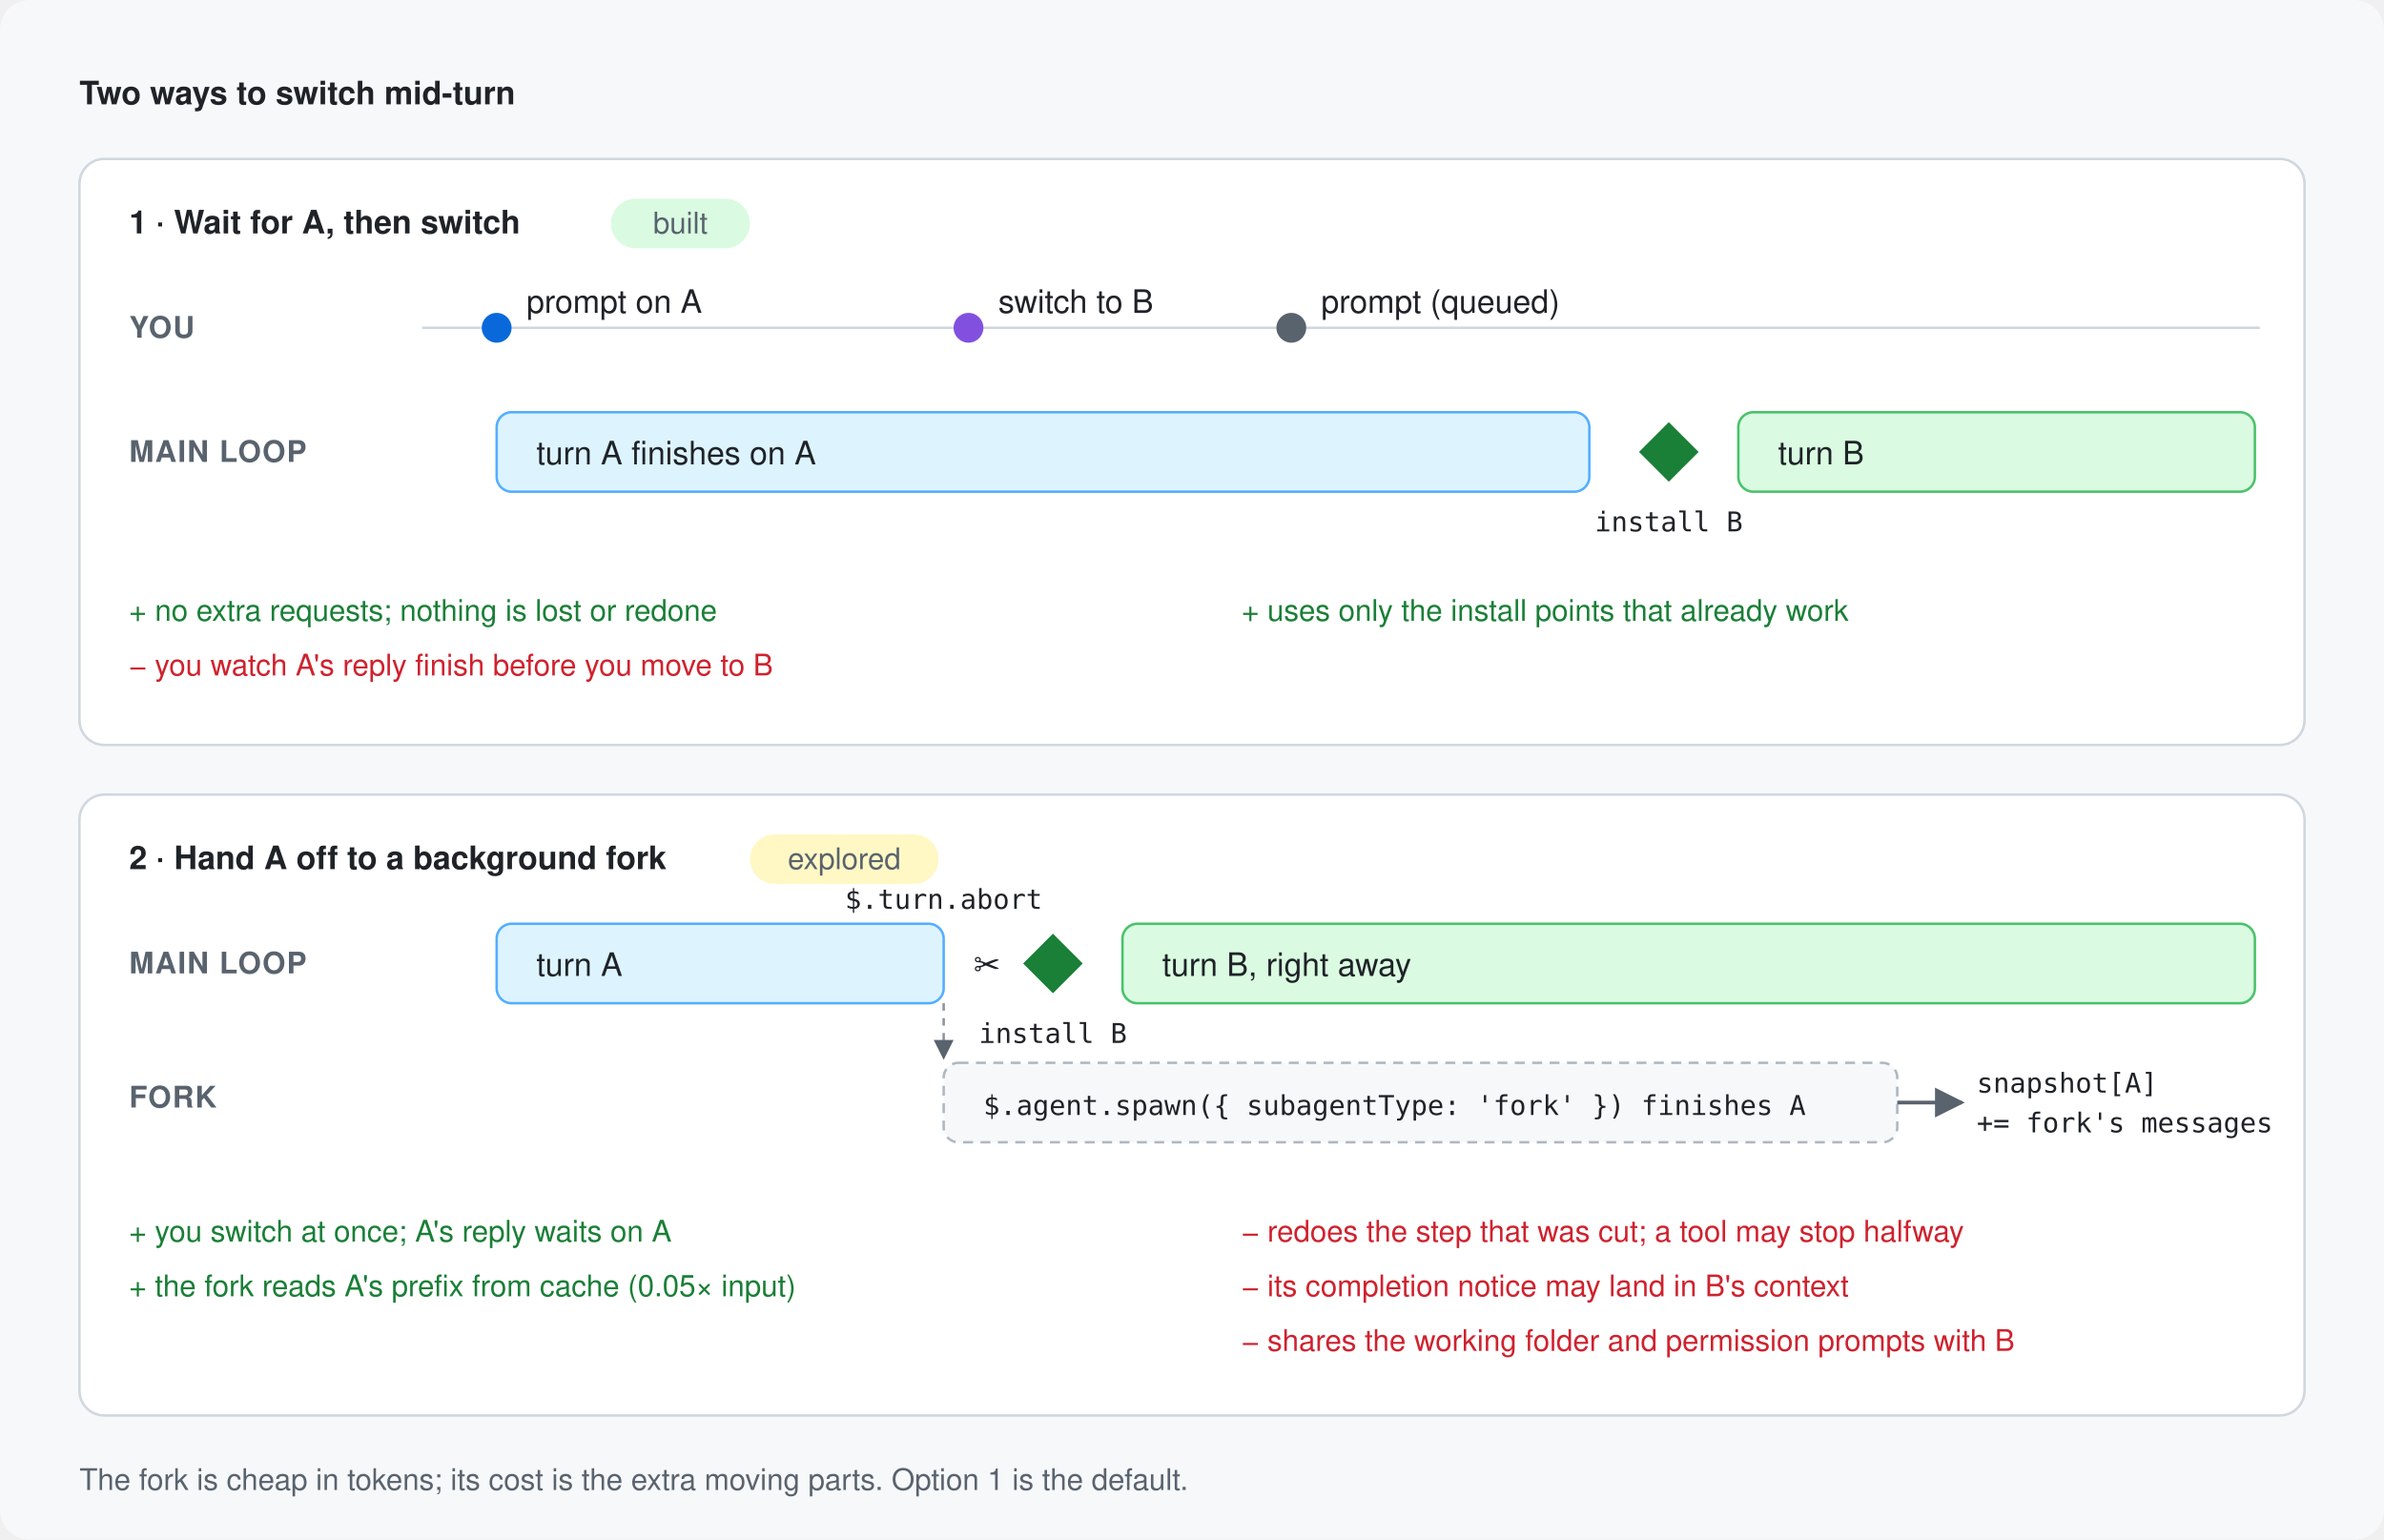
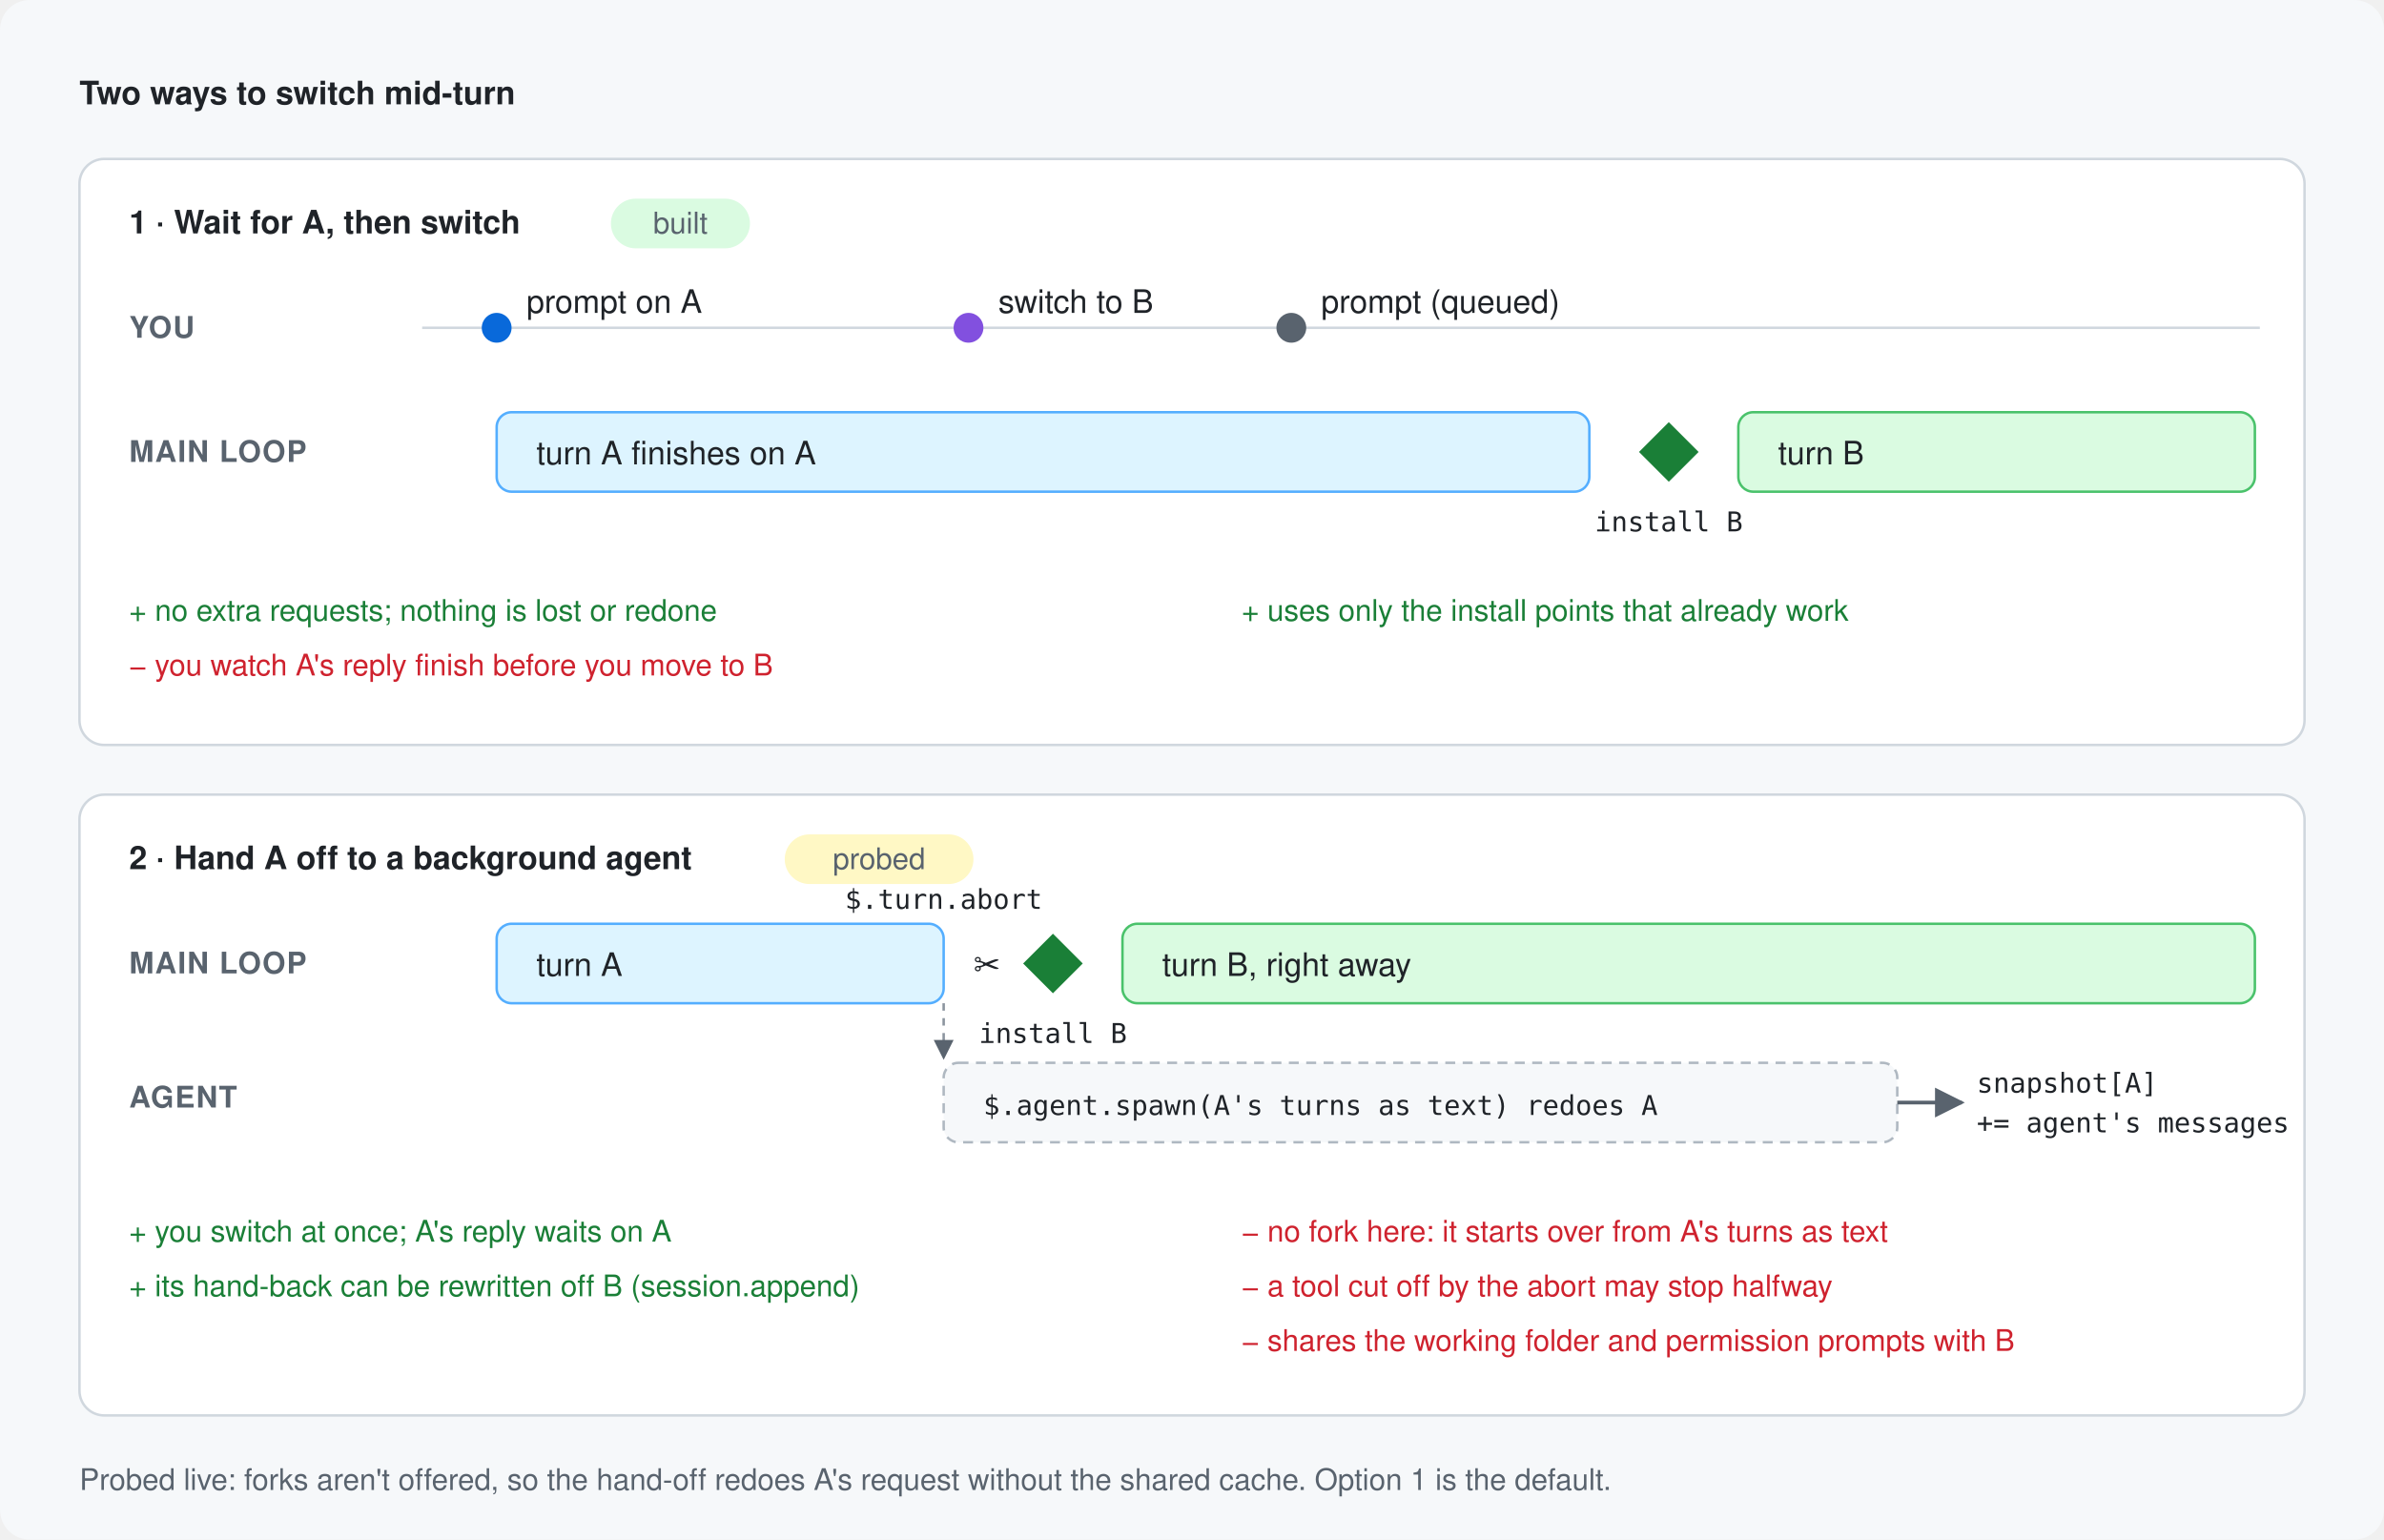
<svg xmlns="http://www.w3.org/2000/svg" width="960" height="620" viewBox="0 0 960 620" font-family="-apple-system, 'Segoe UI', Helvetica, Arial, sans-serif">
  <defs>
    <marker id="arrow" viewBox="0 0 10 10" refX="9" refY="5" markerWidth="8" markerHeight="8" orient="auto">
      <path d="M0,0 L10,5 L0,10 z" fill="#59636e" />
    </marker>
    <style>
      .t { font-size: 13px; fill: #1f2328; }
      .b { font-size: 13px; fill: #1f2328; font-weight: 700; }
      .m { font-size: 12px; fill: #59636e; }
      .c { font-family: ui-monospace, SFMono-Regular, Menlo, Consolas, monospace; font-size: 11px; fill: #1f2328; }
      .lane { font-size: 12px; fill: #59636e; font-weight: 600; letter-spacing: 0.04em; }
      .card { fill: #ffffff; stroke: #d0d7de; }
      .pro { font-size: 12px; fill: #1a7f37; }
      .con { font-size: 12px; fill: #cf222e; }
    </style>
  </defs>
  <rect width="960" height="620" rx="12" fill="#f6f8fa" />
  <text x="32" y="42" class="b" font-size="16">Two ways to switch mid-turn</text>
  <rect x="32" y="64" width="896" height="236" rx="10" class="card" />
  <text x="52" y="94" class="b">1 · Wait for A, then switch</text>
  <rect x="246" y="80" width="56" height="20" rx="10" fill="#dafbe1" />
  <text x="274" y="94" class="m" text-anchor="middle" fill="#1a7f37">built</text>
  <text x="52" y="136" class="lane">YOU</text>
  <text x="52" y="186" class="lane">MAIN LOOP</text>
  <line x1="170" y1="132" x2="910" y2="132" stroke="#d0d7de" />
  <circle cx="200" cy="132" r="6" fill="#0969da" />
  <text x="212" y="126" class="t">prompt on A</text>
  <circle cx="390" cy="132" r="6" fill="#8250df" />
  <text x="402" y="126" class="t">switch to B</text>
  <circle cx="520" cy="132" r="6" fill="#59636e" />
  <text x="532" y="126" class="t">prompt (queued)</text>
  <rect x="200" y="166" width="440" height="32" rx="6" fill="#ddf4ff" stroke="#54aeff" />
  <text x="216" y="187" class="t">turn A finishes on A</text>
  <path d="M672,170 l12,12 l-12,12 l-12,-12 z" fill="#1a7f37" />
  <text x="672" y="214" class="c" text-anchor="middle">install B</text>
  <rect x="700" y="166" width="208" height="32" rx="6" fill="#dafbe1" stroke="#4ac26b" />
  <text x="716" y="187" class="t">turn B</text>
  <text x="52" y="250" class="pro">+ no extra requests; nothing is lost or redone</text>
  <text x="52" y="272" class="con">− you watch A's reply finish before you move to B</text>
  <text x="500" y="250" class="pro">+ uses only the install points that already work</text>
  <rect x="32" y="320" width="896" height="250" rx="10" class="card" />
-   <text x="52" y="350" class="b">2 · Hand A off to a background fork</text>
-   <rect x="302" y="336" width="76" height="20" rx="10" fill="#fff8c5" />
-   <text x="340" y="350" class="m" text-anchor="middle" fill="#9a6700">explored</text>
+   <text x="52" y="350" class="b">2 · Hand A off to a background agent</text>
+   <rect x="316" y="336" width="76" height="20" rx="10" fill="#fff8c5" />
+   <text x="354" y="350" class="m" text-anchor="middle" fill="#9a6700">probed</text>
  <text x="52" y="392" class="lane">MAIN LOOP</text>
-   <text x="52" y="446" class="lane">FORK</text>
+   <text x="52" y="446" class="lane">AGENT</text>
  <rect x="200" y="372" width="180" height="32" rx="6" fill="#ddf4ff" stroke="#54aeff" />
  <text x="216" y="393" class="t">turn A</text>
  <text x="392" y="393" class="t" fill="#cf222e">✂</text>
  <text x="380" y="366" class="c" text-anchor="middle">$.turn.abort</text>
  <path d="M424,376 l12,12 l-12,12 l-12,-12 z" fill="#1a7f37" />
  <text x="424" y="420" class="c" text-anchor="middle">install B</text>
  <rect x="452" y="372" width="456" height="32" rx="6" fill="#dafbe1" stroke="#4ac26b" />
  <text x="468" y="393" class="t">turn B, right away</text>
  <line x1="380" y1="404" x2="380" y2="426" stroke="#8c959f" stroke-dasharray="3 3" marker-end="url(#arrow)" />
  <rect x="380" y="428" width="384" height="32" rx="6" fill="#f6f8fa" stroke="#afb8c1" stroke-dasharray="4 3" />
-   <text x="396" y="449" class="c">$.agent.spawn({ subagentType: 'fork' })  finishes A</text>
+   <text x="396" y="449" class="c">$.agent.spawn(A's turns as text)  redoes A</text>
  <line x1="764" y1="444" x2="790" y2="444" stroke="#59636e" stroke-width="1.5" marker-end="url(#arrow)" />
  <text x="796" y="440" class="c">snapshot[A]</text>
-   <text x="796" y="456" class="c">+= fork's messages</text>
+   <text x="796" y="456" class="c">+= agent's messages</text>
  <text x="52" y="500" class="pro">+ you switch at once; A's reply waits on A</text>
-   <text x="52" y="522" class="pro">+ the fork reads A's prefix from cache (0.05× input)</text>
-   <text x="500" y="500" class="con">− redoes the step that was cut; a tool may stop halfway</text>
-   <text x="500" y="522" class="con">− its completion notice may land in B's context</text>
+   <text x="52" y="522" class="pro">+ its hand-back can be rewritten off B (session.append)</text>
+   <text x="500" y="500" class="con">− no fork here: it starts over from A's turns as text</text>
+   <text x="500" y="522" class="con">− a tool cut off by the abort may stop halfway</text>
  <text x="500" y="544" class="con">− shares the working folder and permission prompts with B</text>
-   <text x="32" y="600" class="m">The fork is cheap in tokens; its cost is the extra moving parts. Option 1 is the default.</text>
+   <text x="32" y="600" class="m">Probed live: forks aren't offered, so the hand-off redoes A's request without the shared cache. Option 1 is the default.</text>
</svg>
